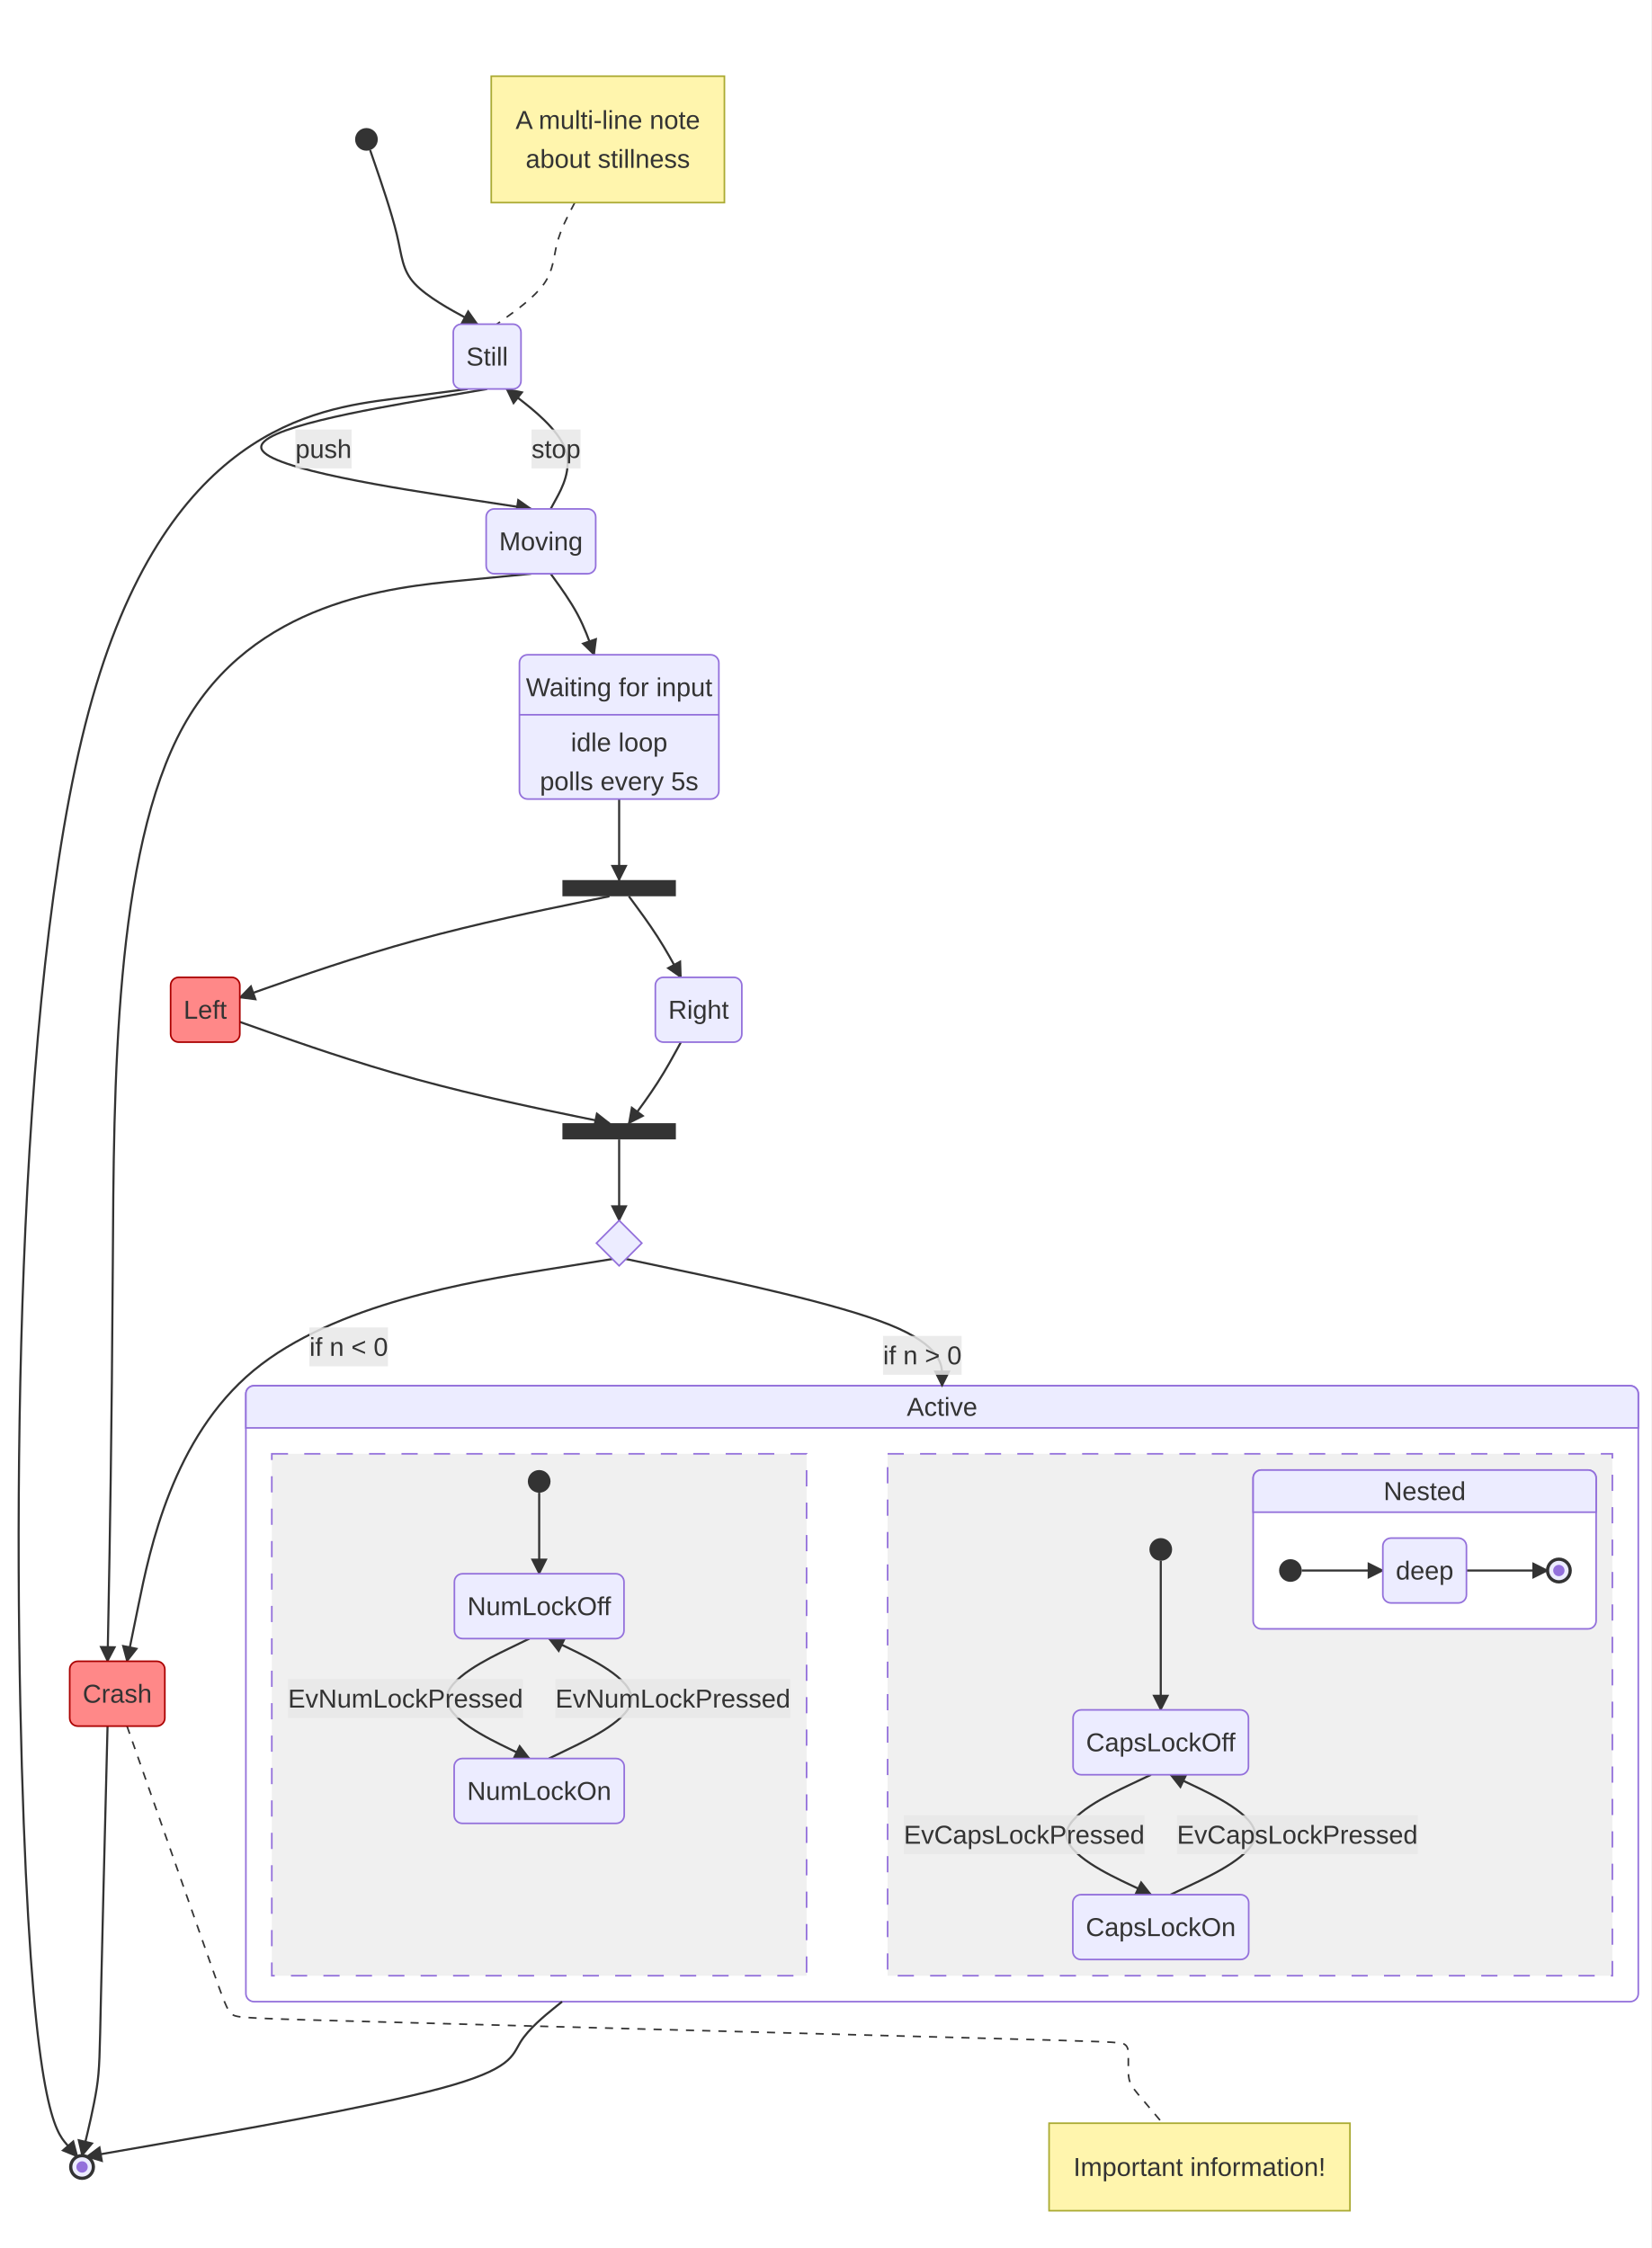
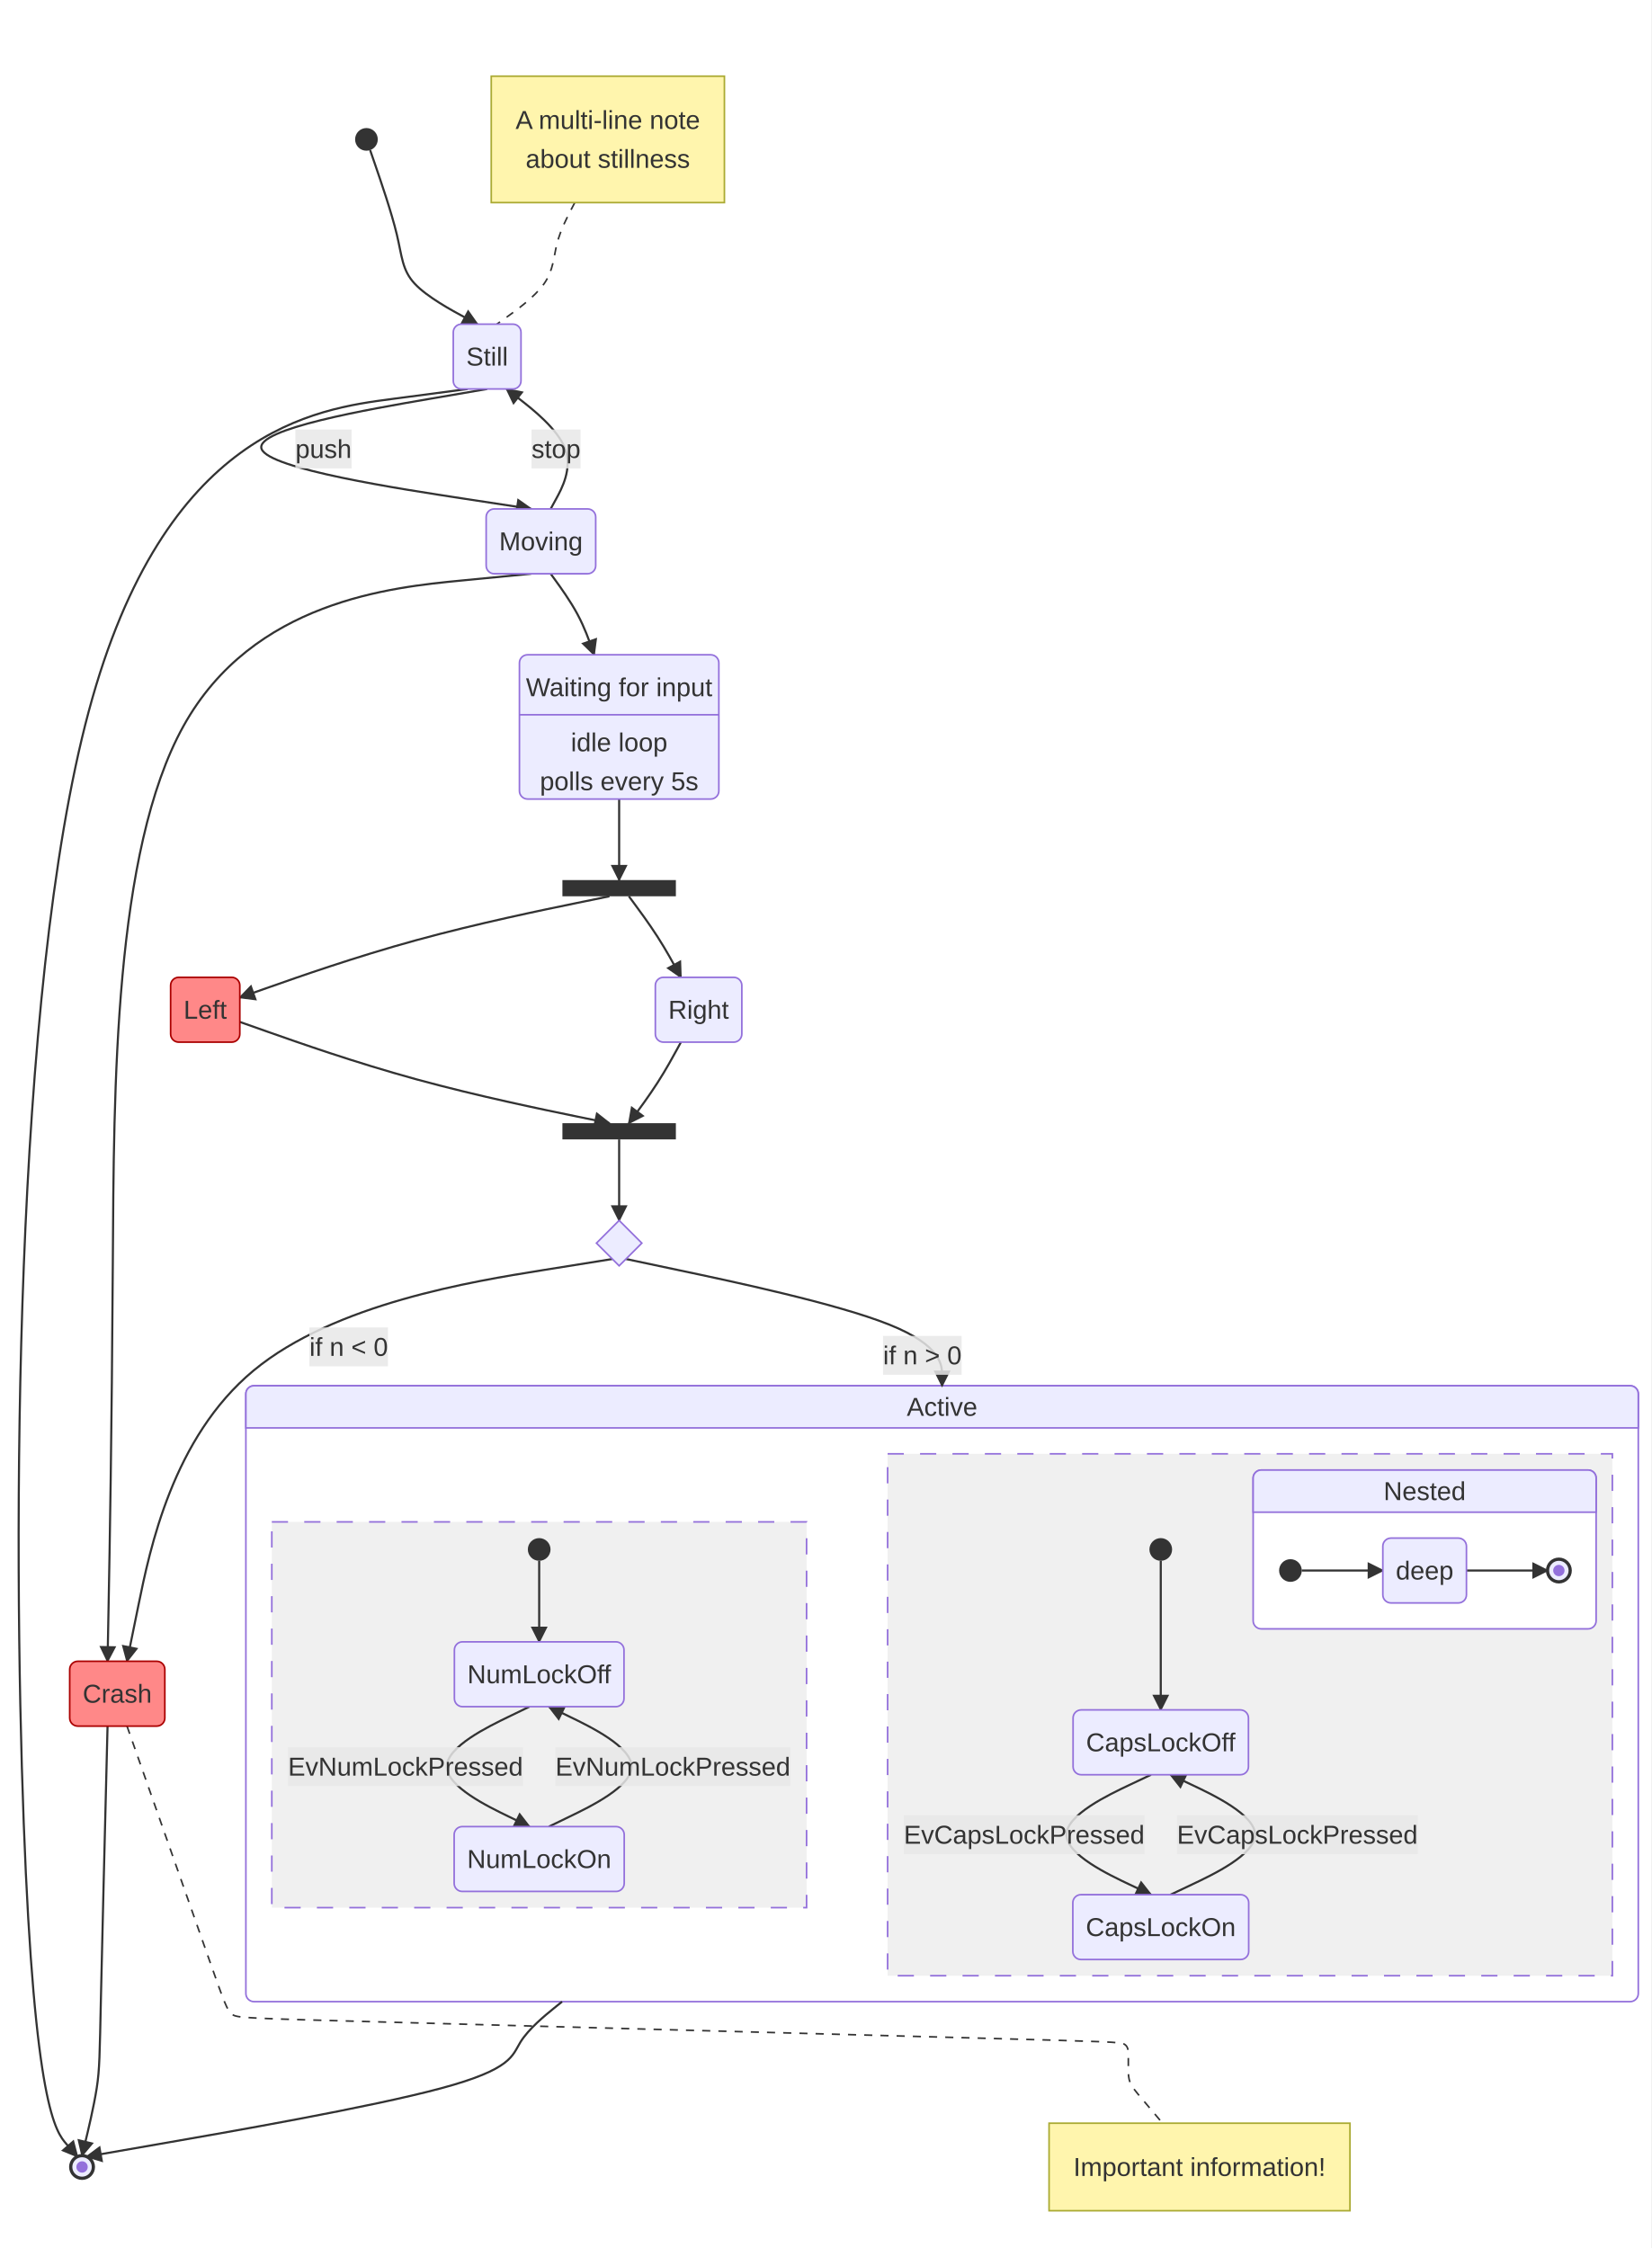
<svg xmlns="http://www.w3.org/2000/svg" id="mermaid" class="statediagram" width="1018.7" height="1387" viewBox="-893.1 -22 1018.7 1387" role="graphics-document document" aria-roledescription="statediagram">
  <style>#mermaid{font-family:"trebuchet ms",verdana,arial,sans-serif;font-size:16px;fill:#333;}#mermaid .st{fill:#ECECFF;stroke:#9370DB;stroke-width:1px;}#mermaid .bar,#mermaid .start{fill:#333;stroke:none;}#mermaid .endo{fill:#ECECFF;stroke:#333;stroke-width:2px;}#mermaid .endi{fill:#9370DB;}#mermaid .choice{fill:#ECECFF;stroke:#9370DB;stroke-width:1px;}#mermaid .comp{fill:#fff;stroke:#9370DB;stroke-width:1px;}#mermaid .comp-t{fill:#ECECFF;stroke:#9370DB;stroke-width:1px;}#mermaid .region{fill:#f0f0f0;stroke:#9370DB;stroke-width:1px;stroke-dasharray:10,10;}#mermaid .div{stroke:#9370DB;stroke-width:1px;}#mermaid .tr{fill:none;stroke:#333;stroke-width:1.3px;}#mermaid .lbl{fill:#e8e8e8;opacity:0.85;}#mermaid .note{fill:#fff5ad;stroke:#aaaa33;stroke-width:1px;}#mermaid .note-l{stroke:#333;stroke-width:1px;stroke-dasharray:5;}</style>
  <rect x="-893.1" y="-22" width="1018.7" height="1387" fill="white" />
  <defs>
    <marker id="st-arrow" viewBox="0 0 10 10" refX="9" refY="5" markerWidth="8" markerHeight="8" orient="auto">
      <path d="M0,0 L10,5 L0,10 z" fill="#333" />
    </marker>
  </defs>
  <rect class="comp" x="-741.41" y="833" width="859.02" height="380" rx="5" />
  <path class="comp-t" d="M-741.41,859 v-21 a5,5 0 0 1 5,-5 h849.02 a5,5 0 0 1 5,5 v21 z" />
  <text x="-311.9" y="846" text-anchor="middle" dominant-baseline="central">Active</text>
-   <rect class="region" x="-725.41" y="875" width="329.91" height="322" />
+   <rect class="region" x="-725.41" y="917" width="329.91" height="238" />
  <rect class="region" x="-345.5" y="875" width="447.11" height="322" />
  <rect class="comp" x="-119.99" y="885" width="211.59" height="98" rx="5" />
  <path class="comp-t" d="M-119.99,911 v-21 a5,5 0 0 1 5,-5 h201.59 a5,5 0 0 1 5,5 v21 z" />
  <text x="-14.19" y="898" text-anchor="middle" dominant-baseline="central">Nested</text>
  <path class="tr" d="M-664.75,70.62L-661.46,80.18C-658.18,89.75 -651.6,108.87 -648.31,122.6C-645.03,136.33 -645.03,144.67 -637.28,153C-629.54,161.33 -614.05,169.67 -606.31,173.83L-598.57,178" marker-end="url(#st-arrow)" />
  <path class="tr" d="M-604.57,218L-651.32,224.17C-698.08,230.33 -791.59,242.67 -838.34,416.83C-885.1,591 -885.1,927 -878.47,1102.6C-871.85,1278.21 -858.6,1293.41 -851.98,1301.01L-845.35,1308.62" marker-end="url(#st-arrow)" />
  <path class="tr" d="M-592.57,218L-628.49,224.17C-664.41,230.33 -736.25,242.67 -731.72,255C-727.18,267.33 -646.28,279.67 -605.83,285.83L-565.38,292" marker-end="url(#st-arrow)" />
  <path class="tr" d="M-553.38,292L-550.01,285.83C-546.64,279.67 -539.89,267.33 -544.42,255C-548.95,242.67 -564.76,230.33 -572.66,224.17L-580.57,218" marker-end="url(#st-arrow)" />
  <path class="tr" d="M-565.38,332L-608.29,336.17C-651.2,340.33 -737.02,348.67 -779.93,426C-822.84,503.33 -822.84,649.67 -823.5,757.33C-824.15,865 -825.45,934 -826.1,968.5L-826.75,1003" marker-end="url(#st-arrow)" />
  <path class="tr" d="M-826.75,1043L-827.56,1075.5C-828.38,1108 -830,1173 -830.81,1209.67C-831.62,1246.33 -831.62,1254.67 -833.43,1266.33C-835.24,1278 -838.86,1293 -840.67,1300.5L-842.48,1308" marker-end="url(#st-arrow)" />
  <path class="tr" d="M-553.38,332L-550.36,336.17C-547.34,340.33 -541.3,348.67 -536.83,357C-532.36,365.33 -529.47,373.67 -528.02,377.83L-526.58,382" marker-end="url(#st-arrow)" />
  <path class="tr" d="M-511.13,471L-511.13,521" marker-end="url(#st-arrow)" />
  <path class="tr" d="M-517.13,531L-537.41,535.17C-557.69,539.33 -598.25,547.67 -636.26,558.08C-674.26,568.49 -709.71,580.99 -727.43,587.23L-745.16,593.48" marker-end="url(#st-arrow)" />
  <path class="tr" d="M-505.13,531L-502.04,535.17C-498.96,539.33 -492.79,547.67 -487.44,556C-482.08,564.33 -477.55,572.67 -475.28,576.83L-473.01,581" marker-end="url(#st-arrow)" />
  <path class="tr" d="M-745.16,608.52L-727.43,614.77C-709.71,621.01 -674.26,633.51 -636.26,643.92C-598.25,654.33 -557.69,662.67 -537.41,666.83L-517.13,671" marker-end="url(#st-arrow)" />
  <path class="tr" d="M-473.01,621L-475.28,625.17C-477.55,629.33 -482.08,637.67 -487.44,646C-492.79,654.33 -498.96,662.67 -502.04,666.83L-505.13,671" marker-end="url(#st-arrow)" />
  <path class="tr" d="M-511.13,681L-511.13,731" marker-end="url(#st-arrow)" />
  <path class="tr" d="M-515.33,754.8L-558.19,761.67C-601.05,768.53 -686.78,782.27 -736.68,823.63C-786.58,865 -800.67,934 -807.71,968.5L-814.75,1003" marker-end="url(#st-arrow)" />
  <path class="note-l" fill="none" d="M-814.75,1043L-804.97,1070.8C-795.19,1098.6 -775.62,1154.2 -765.07,1184.2C-754.51,1214.2 -752.96,1218.6 -749.85,1220.86C-746.75,1223.13 -742.08,1223.25 -652.01,1225.69C-561.94,1228.13 -386.47,1232.87 -296.4,1235.31C-206.33,1237.75 -201.66,1237.87 -199.33,1239.33C-197,1240.78 -197,1243.56 -197,1246.33C-197,1249.11 -197,1251.89 -197,1254.67C-197,1257.44 -197,1260.22 -195.82,1263C-194.65,1265.78 -192.31,1268.56 -188.79,1272.72C-185.27,1276.89 -180.58,1282.44 -178.23,1285.22L-175.89,1288" />
  <path class="note-l" fill="none" d="M-538.5,103L-540.67,107.17C-542.85,111.33 -547.21,119.67 -549.39,128C-551.57,136.33 -551.57,144.67 -557.4,153C-563.23,161.33 -574.9,169.67 -580.73,173.83L-586.57,178" />
  <path class="tr" d="M-506.93,754.8L-474.42,761.67C-441.92,768.53 -376.91,782.27 -344.41,795.3C-311.9,808.33 -311.9,820.67 -311.9,826.83L-311.9,833" marker-end="url(#st-arrow)" />
  <path class="tr" d="M-546.34,1213L-551.49,1217.17C-556.63,1221.33 -566.91,1229.67 -572.05,1238C-577.19,1246.33 -577.19,1254.67 -620.93,1266.44C-664.66,1278.21 -752.14,1293.41 -795.87,1301.01L-839.61,1308.62" marker-end="url(#st-arrow)" />
  <rect class="lbl" x="-710.88" y="243" width="34.7" height="24" />
  <text x="-693.53" y="255" text-anchor="middle" dominant-baseline="central">push</text>
  <rect class="lbl" x="-565.18" y="243" width="30.25" height="24" />
  <text x="-550.06" y="255" text-anchor="middle" dominant-baseline="central">stop</text>
  <rect class="lbl" x="-702.23" y="797.02" width="48.48" height="24" />
  <text x="-677.98" y="809.02" text-anchor="middle" dominant-baseline="central">if n &lt; 0</text>
  <rect class="lbl" x="-348.33" y="802.24" width="48.48" height="24" />
  <text x="-324.09" y="814.24" text-anchor="middle" dominant-baseline="central">if n &gt; 0</text>
-   <path class="tr" d="M-560.46,899L-560.46,949" marker-end="url(#st-arrow)" />
-   <path class="tr" d="M-566.46,989L-579.2,995.17C-591.95,1001.33 -617.44,1013.67 -617.44,1026C-617.44,1038.33 -591.95,1050.67 -579.2,1056.83L-566.46,1063" marker-end="url(#st-arrow)" />
-   <path class="tr" d="M-554.46,1063L-541.71,1056.83C-528.96,1050.67 -503.47,1038.33 -503.47,1026C-503.47,1013.67 -528.96,1001.33 -541.71,995.17L-554.46,989" marker-end="url(#st-arrow)" />
-   <rect class="lbl" x="-715.41" y="1014" width="144.95" height="24" />
-   <text x="-642.93" y="1026" text-anchor="middle" dominant-baseline="central">EvNumLockPressed</text>
-   <rect class="lbl" x="-550.46" y="1014" width="144.95" height="24" />
-   <text x="-477.98" y="1026" text-anchor="middle" dominant-baseline="central">EvNumLockPressed</text>
+   <path class="tr" d="M-560.46,941L-560.46,991" marker-end="url(#st-arrow)" />
+   <path class="tr" d="M-566.46,1031L-579.2,1037.17C-591.95,1043.33 -617.44,1055.67 -617.44,1068C-617.44,1080.33 -591.95,1092.67 -579.2,1098.83L-566.46,1105" marker-end="url(#st-arrow)" />
+   <path class="tr" d="M-554.46,1105L-541.71,1098.83C-528.96,1092.67 -503.47,1080.33 -503.47,1068C-503.47,1055.67 -528.96,1043.33 -541.71,1037.17L-554.46,1031" marker-end="url(#st-arrow)" />
+   <rect class="lbl" x="-715.41" y="1056" width="144.95" height="24" />
+   <text x="-642.93" y="1068" text-anchor="middle" dominant-baseline="central">EvNumLockPressed</text>
+   <rect class="lbl" x="-550.46" y="1056" width="144.95" height="24" />
+   <text x="-477.98" y="1068" text-anchor="middle" dominant-baseline="central">EvNumLockPressed</text>
  <path class="tr" d="M-176.99,941L-176.99,1033" marker-end="url(#st-arrow)" />
  <path class="tr" d="M-182.99,1073L-196.03,1079.17C-209.07,1085.33 -235.16,1097.67 -235.16,1110C-235.16,1122.33 -209.07,1134.67 -196.03,1140.83L-182.99,1147" marker-end="url(#st-arrow)" />
  <path class="tr" d="M-170.99,1147L-157.95,1140.83C-144.9,1134.67 -118.82,1122.33 -118.82,1110C-118.82,1097.67 -144.9,1085.33 -157.95,1079.17L-170.99,1073" marker-end="url(#st-arrow)" />
  <rect class="lbl" x="-335.5" y="1098" width="148.52" height="24" />
  <text x="-261.25" y="1110" text-anchor="middle" dominant-baseline="central">EvCapsLockPressed</text>
  <rect class="lbl" x="-166.99" y="1098" width="148.52" height="24" />
  <text x="-92.73" y="1110" text-anchor="middle" dominant-baseline="central">EvCapsLockPressed</text>
  <path class="tr" d="M-89.99,947L-39.99,947" marker-end="url(#st-arrow)" />
  <path class="tr" d="M11.61,947L61.61,947" marker-end="url(#st-arrow)" />
  <circle class="start" cx="-667.03" cy="64" r="7" />
  <rect class="st" x="-613.46" y="178" width="41.78" height="40" rx="5" />
  <text x="-592.57" y="198" text-anchor="middle" dominant-baseline="central">Still</text>
  <circle class="endo" cx="-842.48" cy="1315" r="7" />
  <circle class="endi" cx="-842.48" cy="1315" r="3.5" />
  <rect class="st" x="-593.17" y="292" width="67.58" height="40" rx="5" />
  <text x="-559.38" y="312" text-anchor="middle" dominant-baseline="central">Moving</text>
  <rect class="st" x="-850.1" y="1003" width="58.69" height="40" rx="5" style="fill:#f88;stroke:#a00" />
  <text x="-820.75" y="1023" text-anchor="middle" dominant-baseline="central">Crash</text>
  <rect class="st" x="-572.64" y="382" width="123.02" height="89" rx="5" />
  <text x="-511.13" y="402" text-anchor="middle" dominant-baseline="central">Waiting for input</text>
  <line class="div" x1="-572.64" y1="419" x2="-449.62" y2="419" />
  <text x="-511.13" y="436" text-anchor="middle" dominant-baseline="central">idle loop</text>
  <text x="-511.13" y="460" text-anchor="middle" dominant-baseline="central">polls every 5s</text>
  <rect class="bar" x="-546.13" y="521" width="70" height="10" />
  <rect class="st" x="-787.84" y="581" width="42.69" height="40" rx="5" style="fill:#f88;stroke:#a00" />
  <text x="-766.5" y="601" text-anchor="middle" dominant-baseline="central">Left</text>
  <rect class="st" x="-488.8" y="581" width="53.36" height="40" rx="5" />
  <text x="-462.12" y="601" text-anchor="middle" dominant-baseline="central">Right</text>
  <rect class="bar" x="-546.13" y="671" width="70" height="10" />
  <path class="choice" d="M-511.13,731L-497.13,745L-511.13,759L-525.13,745Z" />
-   <circle class="start" cx="-560.46" cy="892" r="7" />
-   <rect class="st" x="-612.77" y="949" width="104.63" height="40" rx="5" />
-   <text x="-560.46" y="969" text-anchor="middle" dominant-baseline="central">NumLockOff</text>
-   <rect class="st" x="-612.92" y="1063" width="104.92" height="40" rx="5" />
-   <text x="-560.46" y="1083" text-anchor="middle" dominant-baseline="central">NumLockOn</text>
+   <circle class="start" cx="-560.46" cy="934" r="7" />
+   <rect class="st" x="-612.77" y="991" width="104.63" height="40" rx="5" />
+   <text x="-560.46" y="1011" text-anchor="middle" dominant-baseline="central">NumLockOff</text>
+   <rect class="st" x="-612.92" y="1105" width="104.92" height="40" rx="5" />
+   <text x="-560.46" y="1125" text-anchor="middle" dominant-baseline="central">NumLockOn</text>
  <circle class="start" cx="-176.99" cy="934" r="7" />
  <rect class="st" x="-231.09" y="1033" width="108.2" height="40" rx="5" />
  <text x="-176.99" y="1053" text-anchor="middle" dominant-baseline="central">CapsLockOff</text>
  <rect class="st" x="-231.24" y="1147" width="108.5" height="40" rx="5" />
  <text x="-176.99" y="1167" text-anchor="middle" dominant-baseline="central">CapsLockOn</text>
  <circle class="start" cx="-96.99" cy="947" r="7" />
  <rect class="st" x="-39.99" y="927" width="51.59" height="40" rx="5" />
  <text x="-14.19" y="947" text-anchor="middle" dominant-baseline="central">deep</text>
  <circle class="endo" cx="68.61" cy="947" r="7" />
  <circle class="endi" cx="68.61" cy="947" r="3.5" />
  <rect class="note" x="-245.9" y="1288" width="185.63" height="54" />
  <text x="-153.09" y="1315" text-anchor="middle" dominant-baseline="central">Important information!</text>
  <rect class="note" x="-590.03" y="25" width="143.84" height="78" />
  <text x="-518.11" y="52" text-anchor="middle" dominant-baseline="central">A multi-line note</text>
  <text x="-518.11" y="76" text-anchor="middle" dominant-baseline="central">about stillness</text>
</svg>
